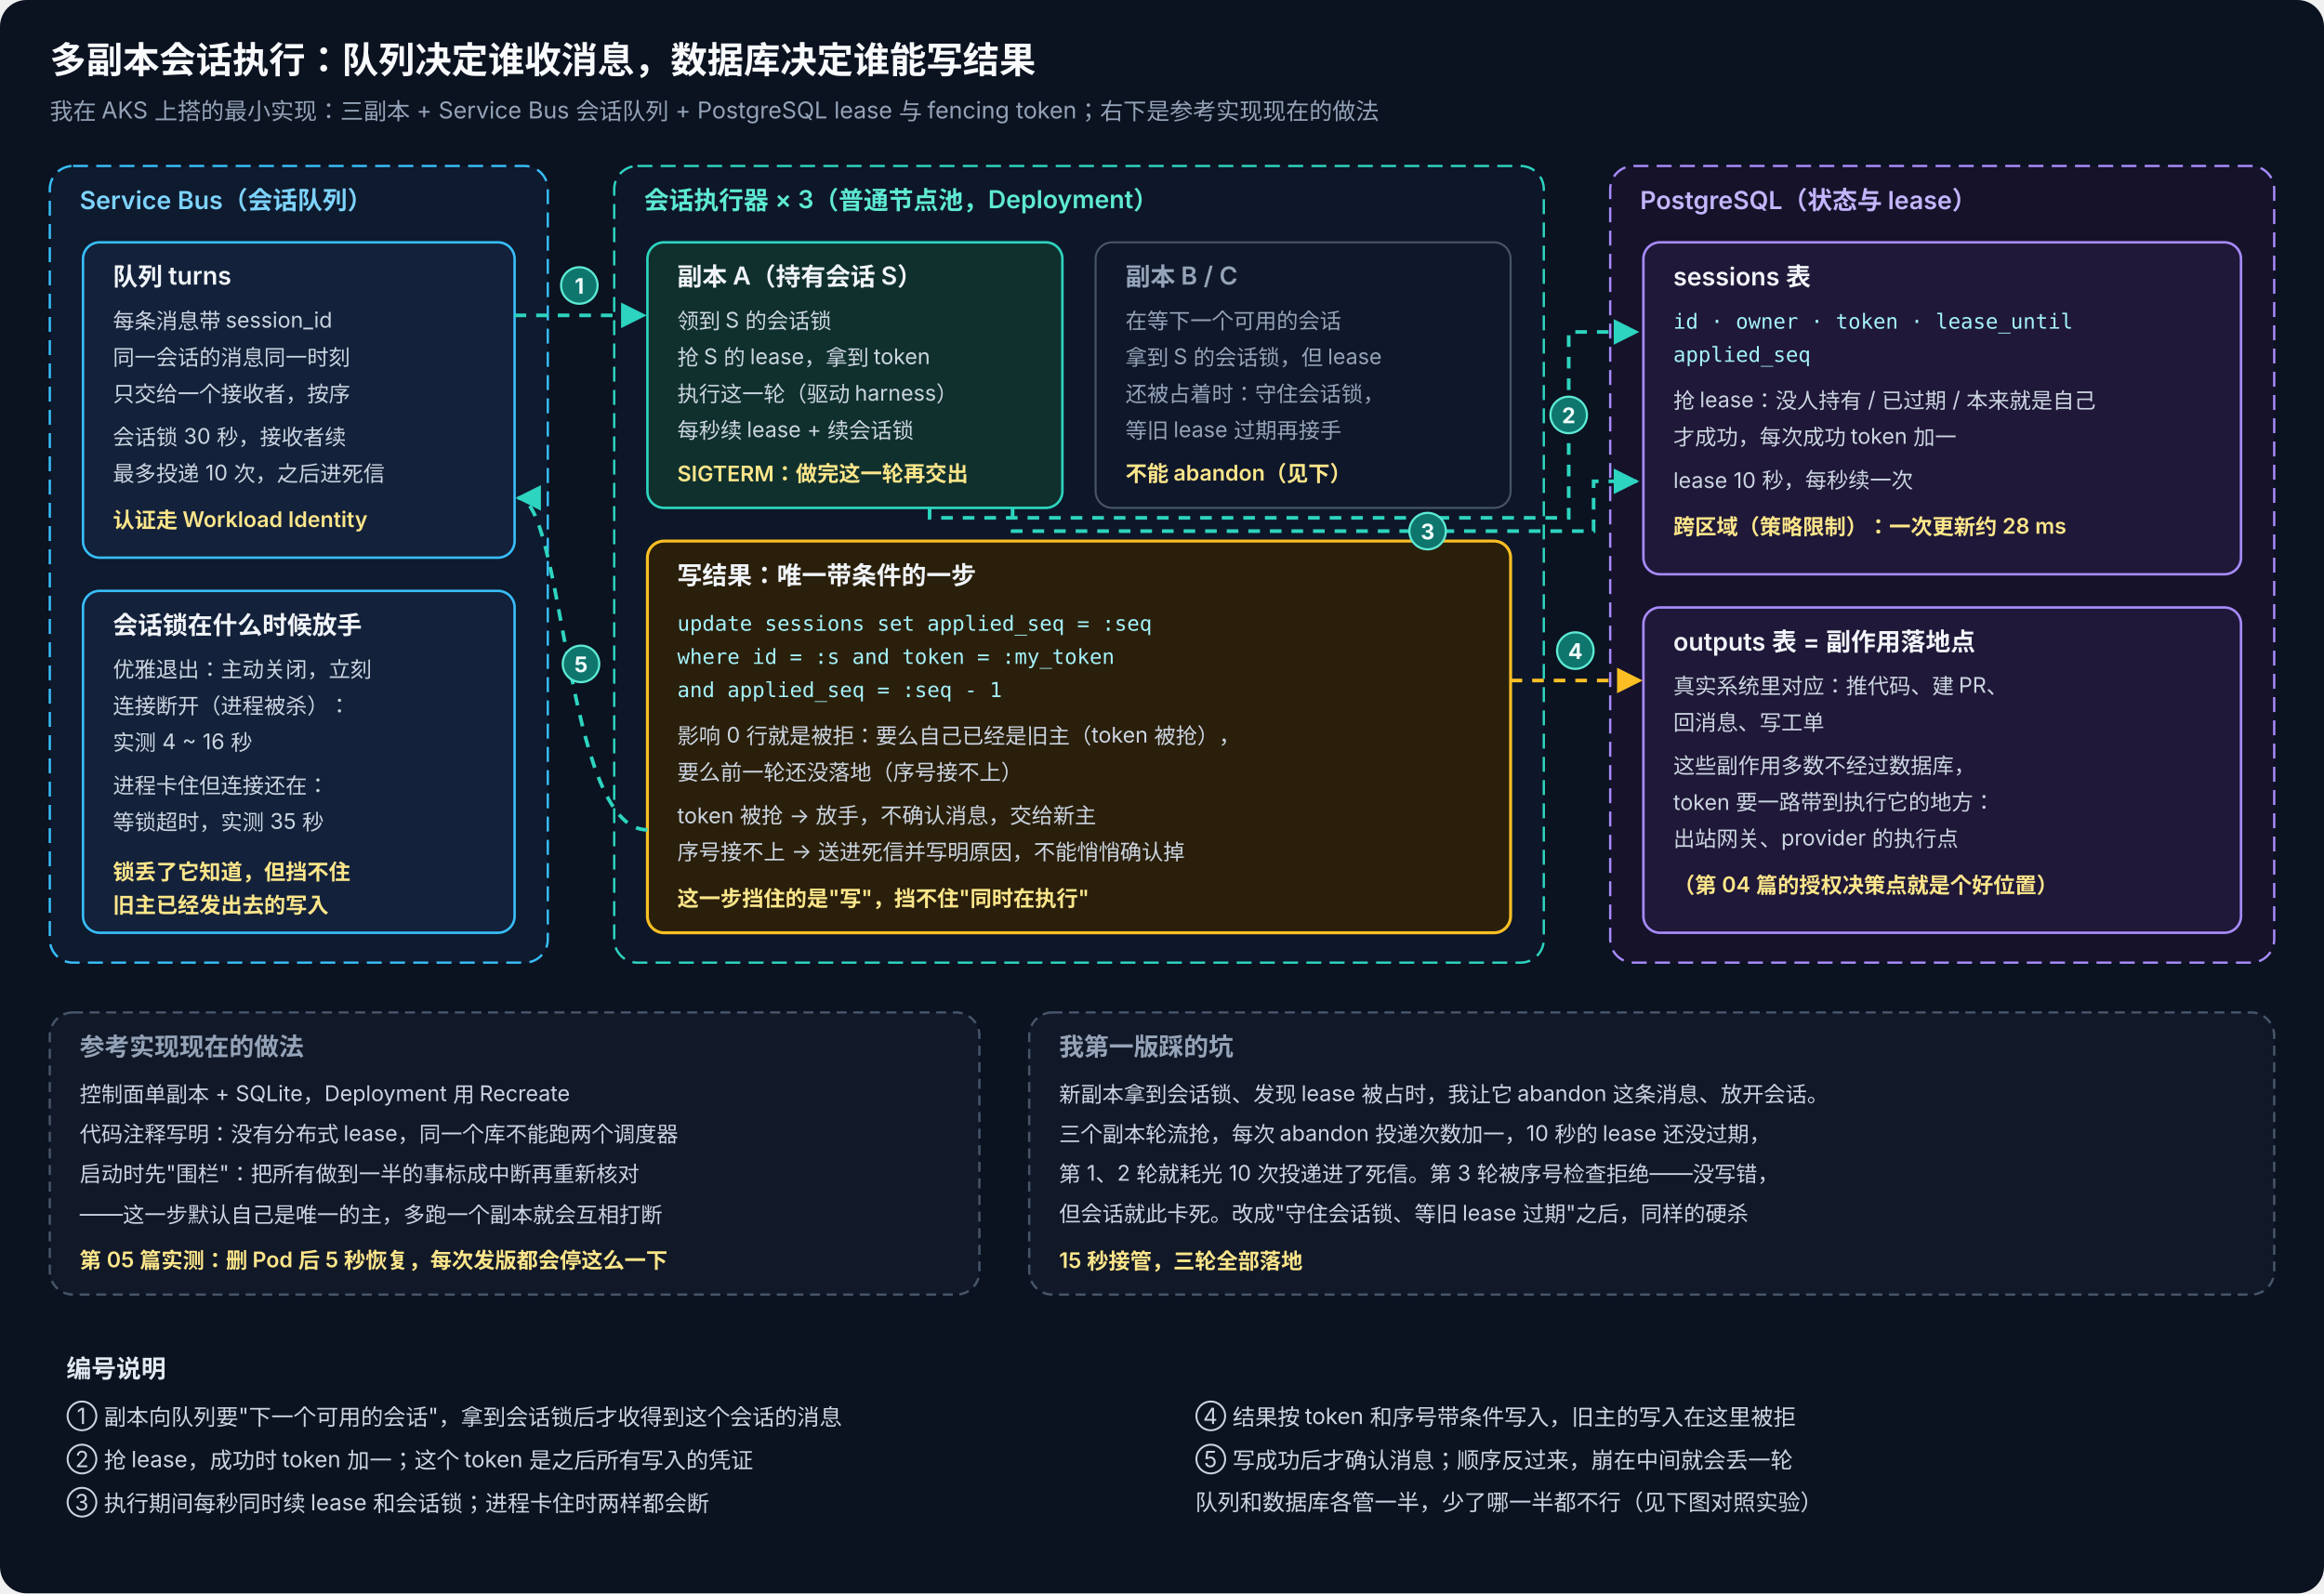
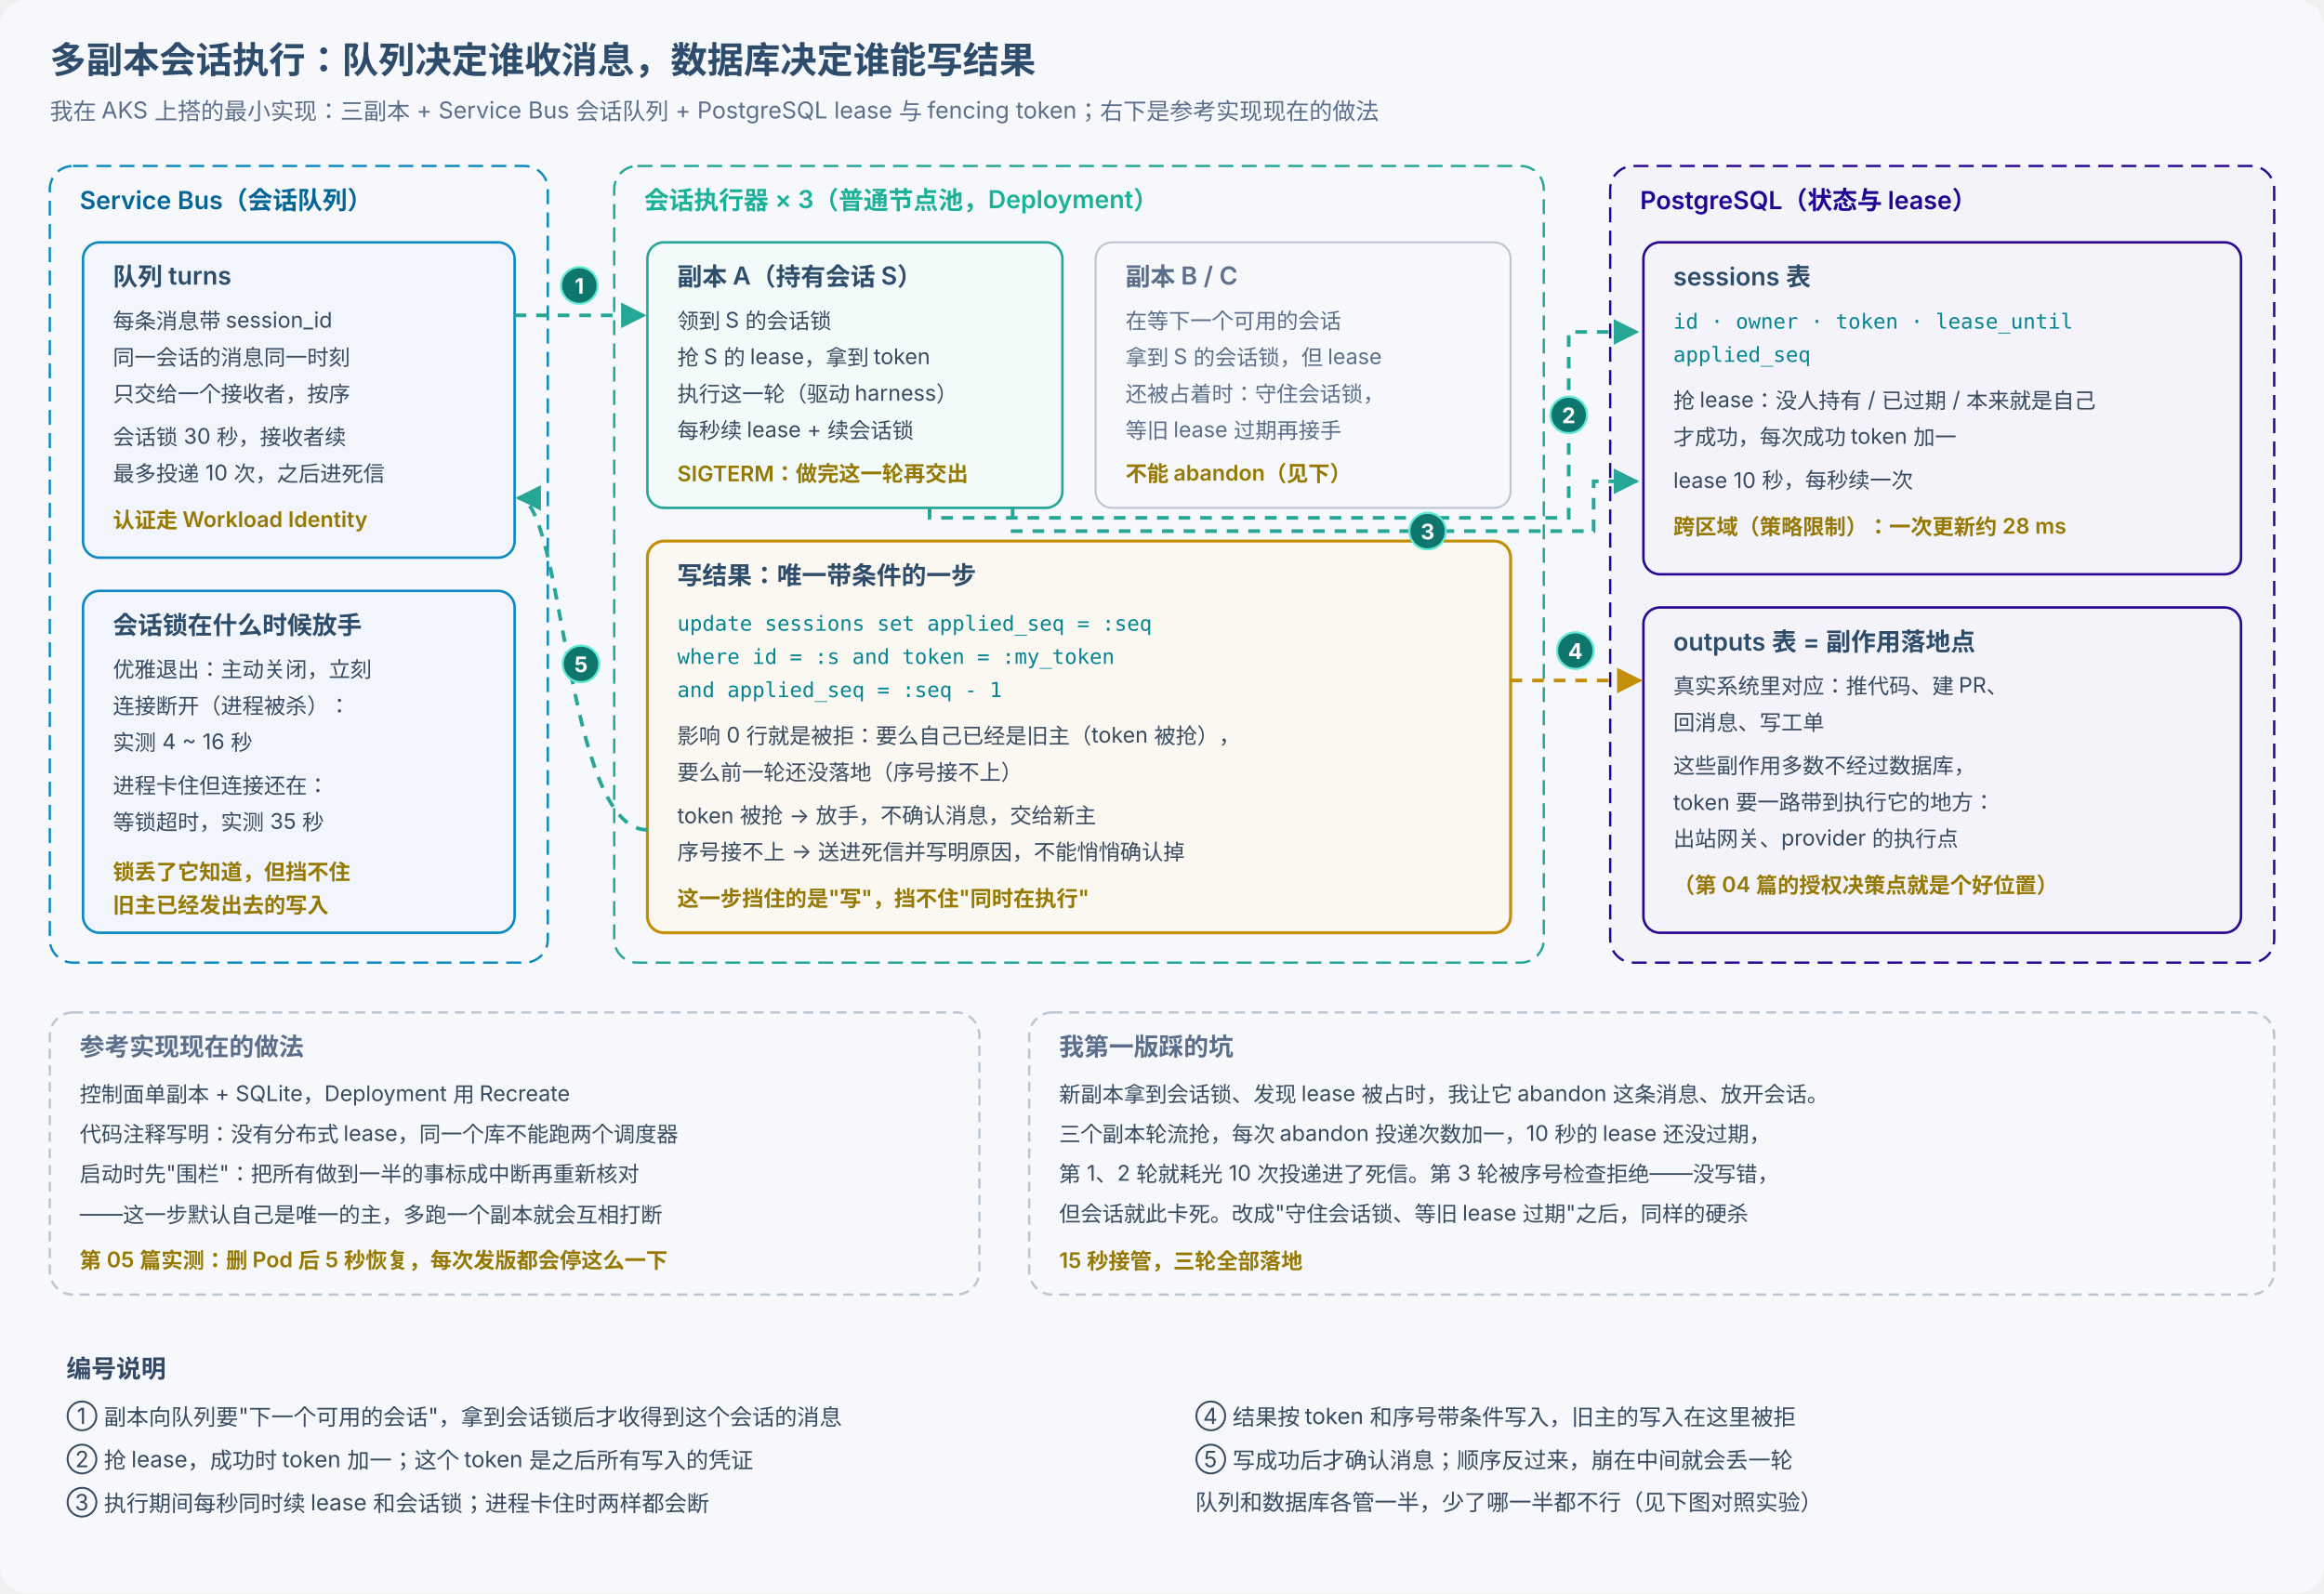
<svg xmlns="http://www.w3.org/2000/svg" viewBox="0 0 1400 960" width="1400" height="960" font-family="-apple-system, 'PingFang SC', 'Microsoft YaHei', 'Segoe UI', sans-serif">
  <defs>
    <marker id="arr" viewBox="0 0 10 10" refX="9" refY="5" markerWidth="7" markerHeight="7" orient="auto-start-reverse">
-       <path d="M0,0 L10,5 L0,10 z" fill="#2dd4bf" />
+       <path d="M0,0 L10,5 L0,10 z" fill="#26a696" />
    </marker>
    <marker id="arrA" viewBox="0 0 10 10" refX="9" refY="5" markerWidth="7" markerHeight="7" orient="auto-start-reverse">
-       <path d="M0,0 L10,5 L0,10 z" fill="#fbbf24" />
+       <path d="M0,0 L10,5 L0,10 z" fill="#c38f09" />
    </marker>
    <style>
-       .bg { fill: #0b1220; }
-       .title { fill: #f8fafc; font-size: 22px; font-weight: 700; }
-       .sub { fill: #94a3b8; font-size: 14px; }
-       .zone { fill: #0d1729; stroke: #2dd4bf; stroke-width: 1.4; stroke-dasharray: 9 5; }
-       .zoneB { fill: #0e1a2e; stroke: #38bdf8; stroke-width: 1.4; stroke-dasharray: 9 5; }
-       .zoneP { fill: #15122a; stroke: #a78bfa; stroke-width: 1.4; stroke-dasharray: 9 5; }
-       .zoneG { fill: #111827; stroke: #475569; stroke-width: 1.4; stroke-dasharray: 6 4; }
+       .bg { fill: #f6f8fb; }
+       .title { fill: #2e4c6b; font-size: 22px; font-weight: 700; }
+       .sub { fill: #5c6f8a; font-size: 14px; }
+       .zone { fill: #f6f8fb; stroke: #26a696; stroke-width: 1.4; stroke-dasharray: 9 5; }
+       .zoneB { fill: #f6f8fb; stroke: #0c89c0; stroke-width: 1.4; stroke-dasharray: 9 5; }
+       .zoneP { fill: #f3f3fa; stroke: #2a0693; stroke-width: 1.4; stroke-dasharray: 9 5; }
+       .zoneG { fill: #f6f8fb; stroke: #bcc5d2; stroke-width: 1.4; stroke-dasharray: 6 4; }
      .zl { font-size: 15px; font-weight: 600; }
-       .card { fill: #10302d; stroke: #2dd4bf; stroke-width: 1.5; }
-       .cardB { fill: #13213a; stroke: #38bdf8; stroke-width: 1.5; }
-       .cardP { fill: #1f1838; stroke: #a78bfa; stroke-width: 1.5; }
-       .cardA { fill: #2a1f0b; stroke: #fbbf24; stroke-width: 1.8; animation: pulse 2.2s ease-in-out infinite; }
-       .cardG { fill: #0f172a; stroke: #475569; stroke-width: 1.2; }
-       .h { fill: #f1f5f9; font-size: 15px; font-weight: 600; }
-       .hg { fill: #94a3b8; font-size: 15px; font-weight: 600; }
-       .t { fill: #cbd5e1; font-size: 13px; }
-       .tg { fill: #94a3b8; font-size: 13px; }
-       .m { fill: #a5f3fc; font-size: 12.5px; font-family: 'SF Mono', Menlo, Consolas, monospace; }
-       .num { fill: #fde68a; font-size: 13px; font-weight: 600; }
-       .flow { fill: none; stroke: #2dd4bf; stroke-width: 2.2; stroke-dasharray: 7 6; animation: dash 1.2s linear infinite; }
-       .flowA { fill: none; stroke: #fbbf24; stroke-width: 2.2; stroke-dasharray: 7 6; animation: dash 1.2s linear infinite; }
+       .card { fill: #f2fbfa; stroke: #26a696; stroke-width: 1.5; }
+       .cardB { fill: #f2f5fb; stroke: #0c89c0; stroke-width: 1.5; }
+       .cardP { fill: #f4f3fa; stroke: #2a0693; stroke-width: 1.5; }
+       .cardA { fill: #fbf8f1; stroke: #c38f09; stroke-width: 1.8; animation: pulse 2.2s ease-in-out infinite; }
+       .cardG { fill: #f6f8fb; stroke: #bcc5d2; stroke-width: 1.2; }
+       .h { fill: #2e4d6b; font-size: 15px; font-weight: 600; }
+       .hg { fill: #5c6f8a; font-size: 15px; font-weight: 600; }
+       .t { fill: #384b61; font-size: 13px; }
+       .tg { fill: #5c6f8a; font-size: 13px; }
+       .m { fill: #058594; font-size: 12.5px; font-family: 'SF Mono', Menlo, Consolas, monospace; }
+       .num { fill: #967903; font-size: 13px; font-weight: 600; }
+       .flow { fill: none; stroke: #26a696; stroke-width: 2.2; stroke-dasharray: 7 6; animation: dash 1.2s linear infinite; }
+       .flowA { fill: none; stroke: #c38f09; stroke-width: 2.2; stroke-dasharray: 7 6; animation: dash 1.2s linear infinite; }
      .badge { fill: #0f766e; stroke: #5eead4; stroke-width: 1.3; }
-       .bn { fill: #f0fdfa; font-size: 13px; font-weight: 700; text-anchor: middle; }
-       .lg { fill: #cbd5e1; font-size: 13.5px; }
-       .lgh { fill: #e2e8f0; font-size: 15px; font-weight: 600; }
+       .bn { fill:#ffffff; font-size: 13px; font-weight: 700; text-anchor: middle; }
+       .lg { fill: #384b61; font-size: 13.5px; }
+       .lgh { fill: #344965; font-size: 15px; font-weight: 600; }
      @keyframes dash { to { stroke-dashoffset: -26; } }
      @keyframes pulse { 0%,100% { stroke-opacity: 1; } 50% { stroke-opacity: 0.4; } }
    </style>
  </defs>
  <rect class="bg" width="1400" height="960" rx="16" />
  <text class="title" x="30" y="44">多副本会话执行：队列决定谁收消息，数据库决定谁能写结果</text>
  <text class="sub" x="30" y="72">我在 AKS 上搭的最小实现：三副本 + Service Bus 会话队列 + PostgreSQL lease 与 fencing token；右下是参考实现现在的做法</text>
  <rect class="zoneB" x="30" y="100" width="300" height="480" rx="14" />
-   <text class="zl" x="48" y="126" fill="#7dd3fc">Service Bus（会话队列）</text>
+   <text class="zl" x="48" y="126" fill="#036696">Service Bus（会话队列）</text>
  <rect class="cardB" x="50" y="146" width="260" height="190" rx="10" />
  <text class="h" x="68" y="172">队列 turns</text>
  <text class="t" x="68" y="198">每条消息带 session_id</text>
  <text class="t" x="68" y="220">同一会话的消息同一时刻</text>
  <text class="t" x="68" y="242">只交给一个接收者，按序</text>
  <text class="t" x="68" y="268">会话锁 30 秒，接收者续</text>
  <text class="t" x="68" y="290">最多投递 10 次，之后进死信</text>
  <text class="num" x="68" y="318">认证走 Workload Identity</text>
  <rect class="cardB" x="50" y="356" width="260" height="206" rx="10" />
  <text class="h" x="68" y="382">会话锁在什么时候放手</text>
  <text class="t" x="68" y="408">优雅退出：主动关闭，立刻</text>
  <text class="t" x="68" y="430">连接断开（进程被杀）：</text>
  <text class="t" x="68" y="452">实测 4 ~ 16 秒</text>
  <text class="t" x="68" y="478">进程卡住但连接还在：</text>
  <text class="t" x="68" y="500">等锁超时，实测 35 秒</text>
  <text class="num" x="68" y="530">锁丢了它知道，但挡不住</text>
  <text class="num" x="68" y="550">旧主已经发出去的写入</text>
  <rect class="zone" x="370" y="100" width="560" height="480" rx="14" />
-   <text class="zl" x="388" y="126" fill="#5eead4">会话执行器 × 3（普通节点池，Deployment）</text>
+   <text class="zl" x="388" y="126" fill="#1bb199">会话执行器 × 3（普通节点池，Deployment）</text>
  <rect class="card" x="390" y="146" width="250" height="160" rx="10" />
  <text class="h" x="408" y="172">副本 A（持有会话 S）</text>
  <text class="t" x="408" y="198">领到 S 的会话锁</text>
  <text class="t" x="408" y="220">抢 S 的 lease，拿到 token</text>
  <text class="t" x="408" y="242">执行这一轮（驱动 harness）</text>
  <text class="t" x="408" y="264">每秒续 lease + 续会话锁</text>
  <text class="num" x="408" y="290">SIGTERM：做完这一轮再交出</text>
  <rect class="cardG" x="660" y="146" width="250" height="160" rx="10" />
  <text class="hg" x="678" y="172">副本 B / C</text>
  <text class="tg" x="678" y="198">在等下一个可用的会话</text>
  <text class="tg" x="678" y="220">拿到 S 的会话锁，但 lease</text>
  <text class="tg" x="678" y="242">还被占着时：守住会话锁，</text>
  <text class="tg" x="678" y="264">等旧 lease 过期再接手</text>
  <text class="num" x="678" y="290">不能 abandon（见下）</text>
  <rect class="cardA" x="390" y="326" width="520" height="236" rx="10" />
  <text class="h" x="408" y="352">写结果：唯一带条件的一步</text>
  <text class="m" x="408" y="380">update sessions set applied_seq = :seq</text>
  <text class="m" x="408" y="400"> where id = :s and token = :my_token</text>
  <text class="m" x="408" y="420">   and applied_seq = :seq - 1</text>
  <text class="t" x="408" y="448">影响 0 行就是被拒：要么自己已经是旧主（token 被抢），</text>
  <text class="t" x="408" y="470">要么前一轮还没落地（序号接不上）</text>
  <text class="t" x="408" y="496">token 被抢 → 放手，不确认消息，交给新主</text>
  <text class="t" x="408" y="518">序号接不上 → 送进死信并写明原因，不能悄悄确认掉</text>
  <text class="num" x="408" y="546">这一步挡住的是"写"，挡不住"同时在执行"</text>
  <rect class="zoneP" x="970" y="100" width="400" height="480" rx="14" />
-   <text class="zl" x="988" y="126" fill="#c4b5fd">PostgreSQL（状态与 lease）</text>
+   <text class="zl" x="988" y="126" fill="#220495">PostgreSQL（状态与 lease）</text>
  <rect class="cardP" x="990" y="146" width="360" height="200" rx="10" />
  <text class="h" x="1008" y="172">sessions 表</text>
  <text class="m" x="1008" y="198">id · owner · token · lease_until</text>
  <text class="m" x="1008" y="218">applied_seq</text>
  <text class="t" x="1008" y="246">抢 lease：没人持有 / 已过期 / 本来就是自己</text>
  <text class="t" x="1008" y="268">才成功，每次成功 token 加一</text>
  <text class="t" x="1008" y="294">lease 10 秒，每秒续一次</text>
  <text class="num" x="1008" y="322">跨区域（策略限制）：一次更新约 28 ms</text>
  <rect class="cardP" x="990" y="366" width="360" height="196" rx="10" />
  <text class="h" x="1008" y="392">outputs 表 = 副作用落地点</text>
  <text class="t" x="1008" y="418">真实系统里对应：推代码、建 PR、</text>
  <text class="t" x="1008" y="440">回消息、写工单</text>
  <text class="t" x="1008" y="466">这些副作用多数不经过数据库，</text>
  <text class="t" x="1008" y="488">token 要一路带到执行它的地方：</text>
  <text class="t" x="1008" y="510">出站网关、provider 的执行点</text>
  <text class="num" x="1008" y="538">（第 04 篇的授权决策点就是个好位置）</text>
  <path class="flow" d="M310,190 L388,190" marker-end="url(#arr)" />
  <circle class="badge" cx="349" cy="172" r="11" />
  <text class="bn" x="349" y="177">1</text>
  <path class="flow" d="M560,306 L560,312 L945,312 L945,200 L986,200" marker-end="url(#arr)" />
  <circle class="badge" cx="945" cy="250" r="11" />
  <text class="bn" x="945" y="255">2</text>
  <path class="flow" d="M610,306 L610,320 L960,320 L960,290 L986,290" marker-end="url(#arr)" />
  <circle class="badge" cx="860" cy="320" r="11" />
  <text class="bn" x="860" y="325">3</text>
  <path class="flowA" d="M910,410 L988,410" marker-end="url(#arrA)" />
  <circle class="badge" cx="949" cy="392" r="11" />
  <text class="bn" x="949" y="397">4</text>
  <path class="flow" d="M390,500 C340,500 340,300 312,300" marker-end="url(#arr)" />
  <circle class="badge" cx="350" cy="400" r="11" />
  <text class="bn" x="350" y="405">5</text>
  <rect class="zoneG" x="30" y="610" width="560" height="170" rx="14" />
-   <text class="zl" x="48" y="636" fill="#94a3b8">参考实现现在的做法</text>
+   <text class="zl" x="48" y="636" fill="#5c6f8a">参考实现现在的做法</text>
  <text class="t" x="48" y="664">控制面单副本 + SQLite，Deployment 用 Recreate</text>
  <text class="t" x="48" y="688">代码注释写明：没有分布式 lease，同一个库不能跑两个调度器</text>
  <text class="t" x="48" y="712">启动时先"围栏"：把所有做到一半的事标成中断再重新核对</text>
  <text class="t" x="48" y="736">——这一步默认自己是唯一的主，多跑一个副本就会互相打断</text>
  <text class="num" x="48" y="764">第 05 篇实测：删 Pod 后 5 秒恢复，每次发版都会停这么一下</text>
  <rect class="zoneG" x="620" y="610" width="750" height="170" rx="14" />
-   <text class="zl" x="638" y="636" fill="#94a3b8">我第一版踩的坑</text>
+   <text class="zl" x="638" y="636" fill="#5c6f8a">我第一版踩的坑</text>
  <text class="t" x="638" y="664">新副本拿到会话锁、发现 lease 被占时，我让它 abandon 这条消息、放开会话。</text>
  <text class="t" x="638" y="688">三个副本轮流抢，每次 abandon 投递次数加一，10 秒的 lease 还没过期，</text>
  <text class="t" x="638" y="712">第 1、2 轮就耗光 10 次投递进了死信。第 3 轮被序号检查拒绝——没写错，</text>
  <text class="t" x="638" y="736">但会话就此卡死。改成"守住会话锁、等旧 lease 过期"之后，同样的硬杀</text>
  <text class="num" x="638" y="764">15 秒接管，三轮全部落地</text>
  <text class="lgh" x="40" y="830">编号说明</text>
  <text class="lg" x="40" y="858">① 副本向队列要"下一个可用的会话"，拿到会话锁后才收得到这个会话的消息</text>
  <text class="lg" x="40" y="884">② 抢 lease，成功时 token 加一；这个 token 是之后所有写入的凭证</text>
  <text class="lg" x="40" y="910">③ 执行期间每秒同时续 lease 和会话锁；进程卡住时两样都会断</text>
  <text class="lg" x="720" y="858">④ 结果按 token 和序号带条件写入，旧主的写入在这里被拒</text>
  <text class="lg" x="720" y="884">⑤ 写成功后才确认消息；顺序反过来，崩在中间就会丢一轮</text>
  <text class="lg" x="720" y="910">队列和数据库各管一半，少了哪一半都不行（见下图对照实验）</text>
</svg>
